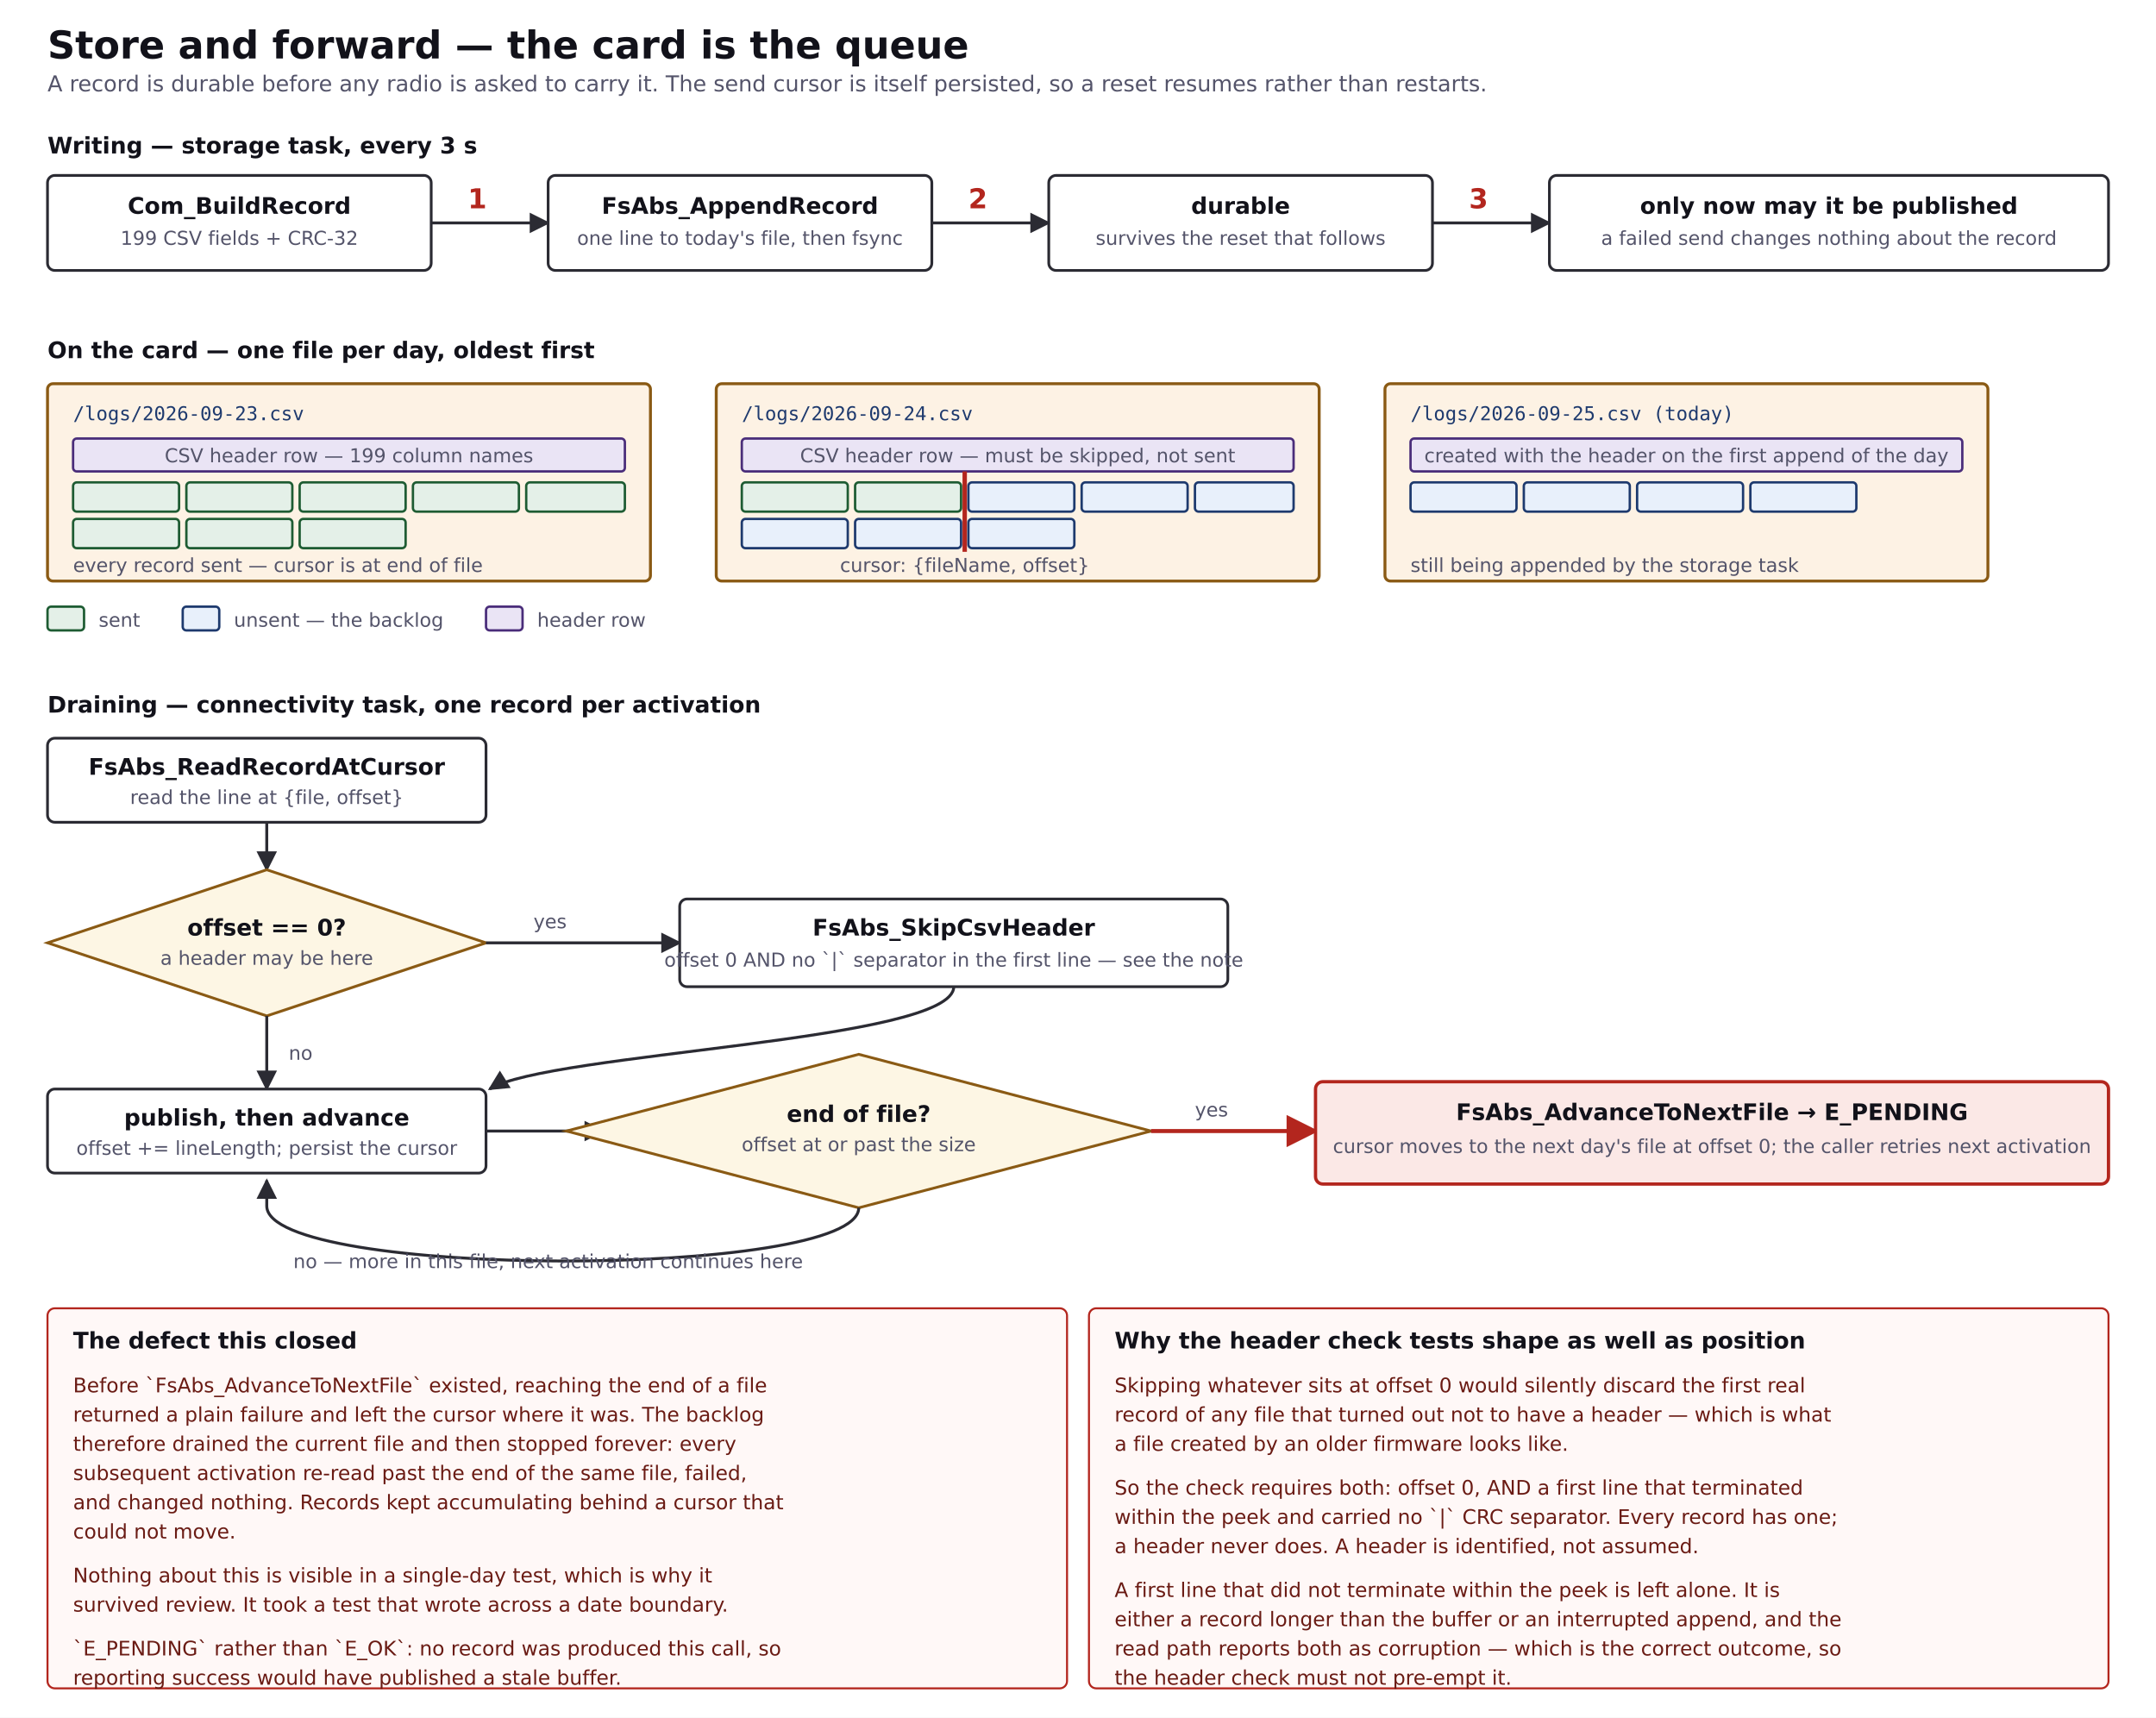
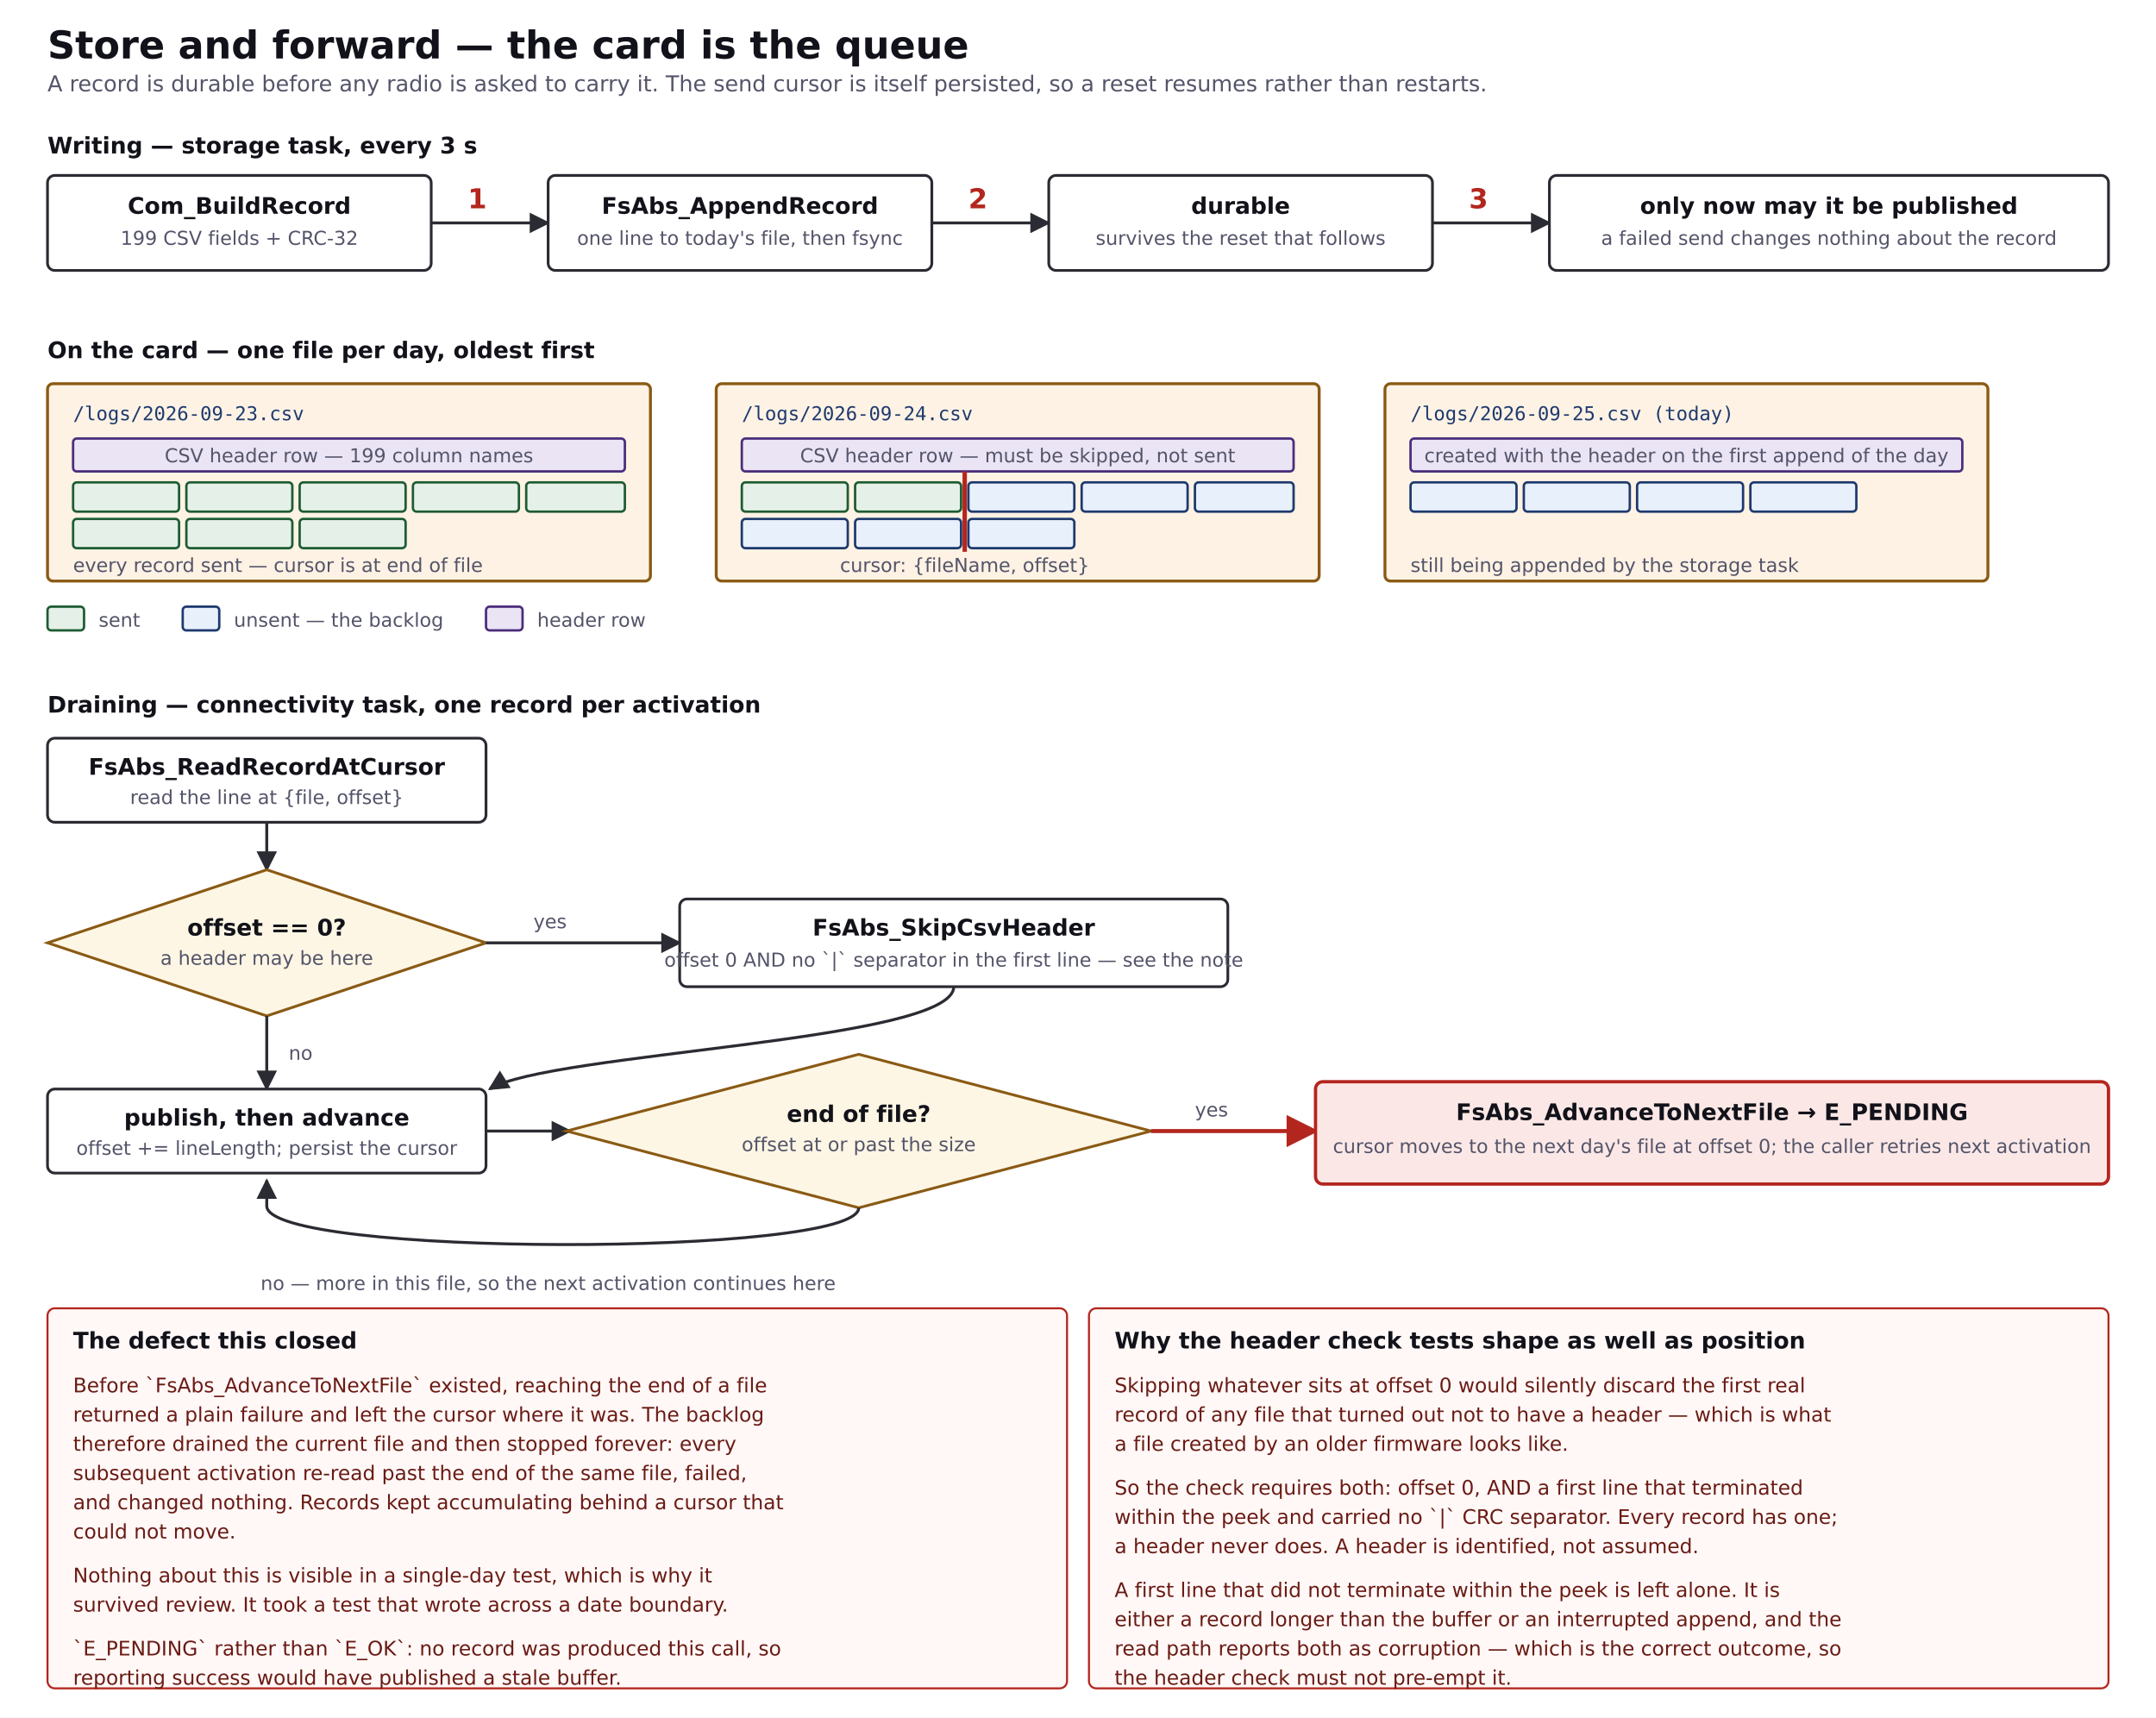
<svg xmlns="http://www.w3.org/2000/svg" viewBox="0 0 1180 940" width="1180" height="940" font-family="DejaVu Sans, Helvetica, Arial, sans-serif">
  <style>
    .title { font-size:21px; font-weight:bold; fill:#12121a; }
    .sub   { font-size:12px; fill:#54546a; }
    .step  { font-size:12.5px; fill:#12121a; font-weight:bold; }
    .small { font-size:10.5px; fill:#54546a; }
    .mono  { font-size:10.5px; font-family:"DejaVu Sans Mono", Consolas, monospace; fill:#1e3a6e; }
    .num   { font-size:15px; font-weight:bold; fill:#b3261e; }
    .box   { fill:#ffffff; stroke:#2b2b33; stroke-width:1.5; rx:4; }
    .card  { fill:#fdf2e4; stroke:#8a5a14; stroke-width:1.6; rx:3; }
    .sent  { fill:#e4f0e8; stroke:#1e5c33; stroke-width:1.3; rx:2; }
    .unsent{ fill:#e8f0fb; stroke:#1e3a6e; stroke-width:1.3; rx:2; }
    .hdr   { fill:#eae4f5; stroke:#4a2d7a; stroke-width:1.3; rx:2; }
    .gate  { fill:#fdf6e4; stroke:#8a5a14; stroke-width:1.5; }
    .f     { stroke:#2b2b33; stroke-width:1.6; fill:none; marker-end:url(#t); }
    .fo    { stroke:#b3261e; stroke-width:2.2; fill:none; marker-end:url(#tr); }
    .note  { font-size:11px; fill:#6a1b14; }
    .nbox  { fill:#fff8f7; stroke:#b3261e; stroke-width:1.1; rx:4; }
    .cursor{ stroke:#b3261e; stroke-width:2.4; fill:none; }
  </style>
  <defs>
    <marker id="t" viewBox="0 0 10 10" refX="9" refY="5" markerWidth="7" markerHeight="7" orient="auto">
      <path d="M0,0 L10,5 L0,10 z" fill="#2b2b33" />
    </marker>
    <marker id="tr" viewBox="0 0 10 10" refX="9" refY="5" markerWidth="8" markerHeight="8" orient="auto">
      <path d="M0,0 L10,5 L0,10 z" fill="#b3261e" />
    </marker>
  </defs>
  <rect width="1180" height="940" fill="#ffffff" />
  <text x="26" y="32" class="title">Store and forward — the card is the queue</text>
  <text x="26" y="50" class="sub">A record is durable before any radio is asked to carry it. The send cursor is itself persisted, so a reset resumes rather than restarts.</text>
  <text x="26" y="84" class="step">Writing — storage task, every 3 s</text>
  <rect class="box" x="26" y="96" width="210" height="52" />
  <text x="131" y="117" class="step" text-anchor="middle">Com_BuildRecord</text>
  <text x="131" y="134" class="small" text-anchor="middle">199 CSV fields + CRC-32</text>
  <path class="f" d="M236 122 H 300" />
  <text x="256" y="114" class="num">1</text>
  <rect class="box" x="300" y="96" width="210" height="52" />
  <text x="405" y="117" class="step" text-anchor="middle">FsAbs_AppendRecord</text>
  <text x="405" y="134" class="small" text-anchor="middle">one line to today's file, then fsync</text>
  <path class="f" d="M510 122 H 574" />
  <text x="530" y="114" class="num">2</text>
  <rect class="box" x="574" y="96" width="210" height="52" />
  <text x="679" y="117" class="step" text-anchor="middle">durable</text>
  <text x="679" y="134" class="small" text-anchor="middle">survives the reset that follows</text>
  <path class="f" d="M784 122 H 848" />
  <text x="804" y="114" class="num">3</text>
  <rect class="box" x="848" y="96" width="306" height="52" />
  <text x="1001" y="117" class="step" text-anchor="middle">only now may it be published</text>
  <text x="1001" y="134" class="small" text-anchor="middle">a failed send changes nothing about the record</text>
  <text x="26" y="196" class="step">On the card — one file per day, oldest first</text>
  <rect class="card" x="26" y="210" width="330" height="108" />
  <text x="40" y="230" class="mono">/logs/2026-09-23.csv</text>
  <rect class="hdr" x="40" y="240" width="302" height="18" />
  <text x="191" y="253" class="small" text-anchor="middle">CSV header row — 199 column names</text>
  <g>
    <rect class="sent" x="40" y="264" width="58" height="16" />
    <rect class="sent" x="102" y="264" width="58" height="16" />
    <rect class="sent" x="164" y="264" width="58" height="16" />
    <rect class="sent" x="226" y="264" width="58" height="16" />
    <rect class="sent" x="288" y="264" width="54" height="16" />
    <rect class="sent" x="40" y="284" width="58" height="16" />
    <rect class="sent" x="102" y="284" width="58" height="16" />
    <rect class="sent" x="164" y="284" width="58" height="16" />
  </g>
  <text x="40" y="313" class="small" fill="#1e5c33">every record sent — cursor is at end of file</text>
  <rect class="card" x="392" y="210" width="330" height="108" />
  <text x="406" y="230" class="mono">/logs/2026-09-24.csv</text>
  <rect class="hdr" x="406" y="240" width="302" height="18" />
  <text x="557" y="253" class="small" text-anchor="middle">CSV header row — must be skipped, not sent</text>
  <g>
    <rect class="sent" x="406" y="264" width="58" height="16" />
    <rect class="sent" x="468" y="264" width="58" height="16" />
    <rect class="unsent" x="530" y="264" width="58" height="16" />
    <rect class="unsent" x="592" y="264" width="58" height="16" />
    <rect class="unsent" x="654" y="264" width="54" height="16" />
    <rect class="unsent" x="406" y="284" width="58" height="16" />
    <rect class="unsent" x="468" y="284" width="58" height="16" />
    <rect class="unsent" x="530" y="284" width="58" height="16" />
  </g>
  <path class="cursor" d="M528 258 V 302" />
  <text x="528" y="313" class="small" fill="#b3261e" text-anchor="middle">cursor: {fileName, offset}</text>
  <rect class="card" x="758" y="210" width="330" height="108" />
  <text x="772" y="230" class="mono">/logs/2026-09-25.csv   (today)</text>
  <rect class="hdr" x="772" y="240" width="302" height="18" />
  <text x="923" y="253" class="small" text-anchor="middle">created with the header on the first append of the day</text>
  <g>
    <rect class="unsent" x="772" y="264" width="58" height="16" />
    <rect class="unsent" x="834" y="264" width="58" height="16" />
    <rect class="unsent" x="896" y="264" width="58" height="16" />
    <rect class="unsent" x="958" y="264" width="58" height="16" />
  </g>
  <text x="772" y="313" class="small">still being appended by the storage task</text>
  <g>
    <rect class="sent" x="26" y="332" width="20" height="13" />
    <text x="54" y="343" class="small">sent</text>
    <rect class="unsent" x="100" y="332" width="20" height="13" />
    <text x="128" y="343" class="small">unsent — the backlog</text>
    <rect class="hdr" x="266" y="332" width="20" height="13" />
    <text x="294" y="343" class="small">header row</text>
  </g>
  <text x="26" y="390" class="step">Draining — connectivity task, one record per activation</text>
  <rect class="box" x="26" y="404" width="240" height="46" />
  <text x="146" y="424" class="step" text-anchor="middle">FsAbs_ReadRecordAtCursor</text>
  <text x="146" y="440" class="small" text-anchor="middle">read the line at {file, offset}</text>
  <path class="f" d="M146 450 V 476" />
  <path class="gate" d="M146 476 L 266 516 L 146 556 L 26 516 Z" />
  <text x="146" y="512" class="step" text-anchor="middle">offset == 0?</text>
  <text x="146" y="528" class="small" text-anchor="middle">a header may be here</text>
  <path class="f" d="M266 516 H 372" />
  <text x="292" y="508" class="small" fill="#8a5a14">yes</text>
  <rect class="box" x="372" y="492" width="300" height="48" />
  <text x="522" y="512" class="step" text-anchor="middle">FsAbs_SkipCsvHeader</text>
  <text x="522" y="529" class="small" text-anchor="middle">offset 0 AND no `|` separator in the first line — see the note</text>
  <path class="f" d="M146 556 V 596" />
  <text x="158" y="580" class="small">no</text>
  <path class="f" d="M522 540 C 522 570, 300 576, 268 596" />
  <rect class="box" x="26" y="596" width="240" height="46" />
  <text x="146" y="616" class="step" text-anchor="middle">publish, then advance</text>
  <text x="146" y="632" class="small" text-anchor="middle">offset += lineLength; persist the cursor</text>
-   <path class="f" d="M266 619 H 330" />
+   <path class="f" d="M266 619 H 312" />
  <path class="gate" d="M470 577 L 630 619 L 470 661 L 310 619 Z" />
  <text x="470" y="614" class="step" text-anchor="middle">end of file?</text>
  <text x="470" y="630" class="small" text-anchor="middle">offset at or past the size</text>
  <path class="fo" d="M630 619 H 720" />
  <text x="654" y="611" class="small" fill="#b3261e">yes</text>
  <rect x="720" y="592" width="434" height="56" fill="#fbe8e6" stroke="#b3261e" stroke-width="1.8" rx="4" />
  <text x="937" y="613" class="step" text-anchor="middle" fill="#8a1e1e">FsAbs_AdvanceToNextFile → E_PENDING</text>
  <text x="937" y="631" class="small" text-anchor="middle">cursor moves to the next day's file at offset 0; the caller retries next activation</text>
-   <path class="f" d="M470 661 C 470 700, 146 700, 146 660 V 646" />
-   <text x="300" y="694" class="small" text-anchor="middle">no — more in this file, next activation continues here</text>
+   <path class="f" d="M470 661 C 470 688, 146 688, 146 660 V 646" />
+   <text x="300" y="706" class="small" text-anchor="middle">no — more in this file, so the next activation continues here</text>
  <rect class="nbox" x="26" y="716" width="558" height="208" />
  <text x="40" y="738" class="step" fill="#8a1e1e">The defect this closed</text>
  <text x="40" y="762" class="note">Before `FsAbs_AdvanceToNextFile` existed, reaching the end of a file</text>
  <text x="40" y="778" class="note">returned a plain failure and left the cursor where it was. The backlog</text>
  <text x="40" y="794" class="note">therefore drained the current file and then stopped forever: every</text>
  <text x="40" y="810" class="note">subsequent activation re-read past the end of the same file, failed,</text>
  <text x="40" y="826" class="note">and changed nothing. Records kept accumulating behind a cursor that</text>
  <text x="40" y="842" class="note">could not move.</text>
  <text x="40" y="866" class="note">Nothing about this is visible in a single-day test, which is why it</text>
  <text x="40" y="882" class="note">survived review. It took a test that wrote across a date boundary.</text>
  <text x="40" y="906" class="note">`E_PENDING` rather than `E_OK`: no record was produced this call, so</text>
  <text x="40" y="922" class="note">reporting success would have published a stale buffer.</text>
  <rect class="nbox" x="596" y="716" width="558" height="208" />
  <text x="610" y="738" class="step" fill="#8a1e1e">Why the header check tests shape as well as position</text>
  <text x="610" y="762" class="note">Skipping whatever sits at offset 0 would silently discard the first real</text>
  <text x="610" y="778" class="note">record of any file that turned out not to have a header — which is what</text>
  <text x="610" y="794" class="note">a file created by an older firmware looks like.</text>
  <text x="610" y="818" class="note">So the check requires both: offset 0, AND a first line that terminated</text>
  <text x="610" y="834" class="note">within the peek and carried no `|` CRC separator. Every record has one;</text>
  <text x="610" y="850" class="note">a header never does. A header is identified, not assumed.</text>
  <text x="610" y="874" class="note">A first line that did not terminate within the peek is left alone. It is</text>
  <text x="610" y="890" class="note">either a record longer than the buffer or an interrupted append, and the</text>
  <text x="610" y="906" class="note">read path reports both as corruption — which is the correct outcome, so</text>
  <text x="610" y="922" class="note">the header check must not pre-empt it.</text>
</svg>
